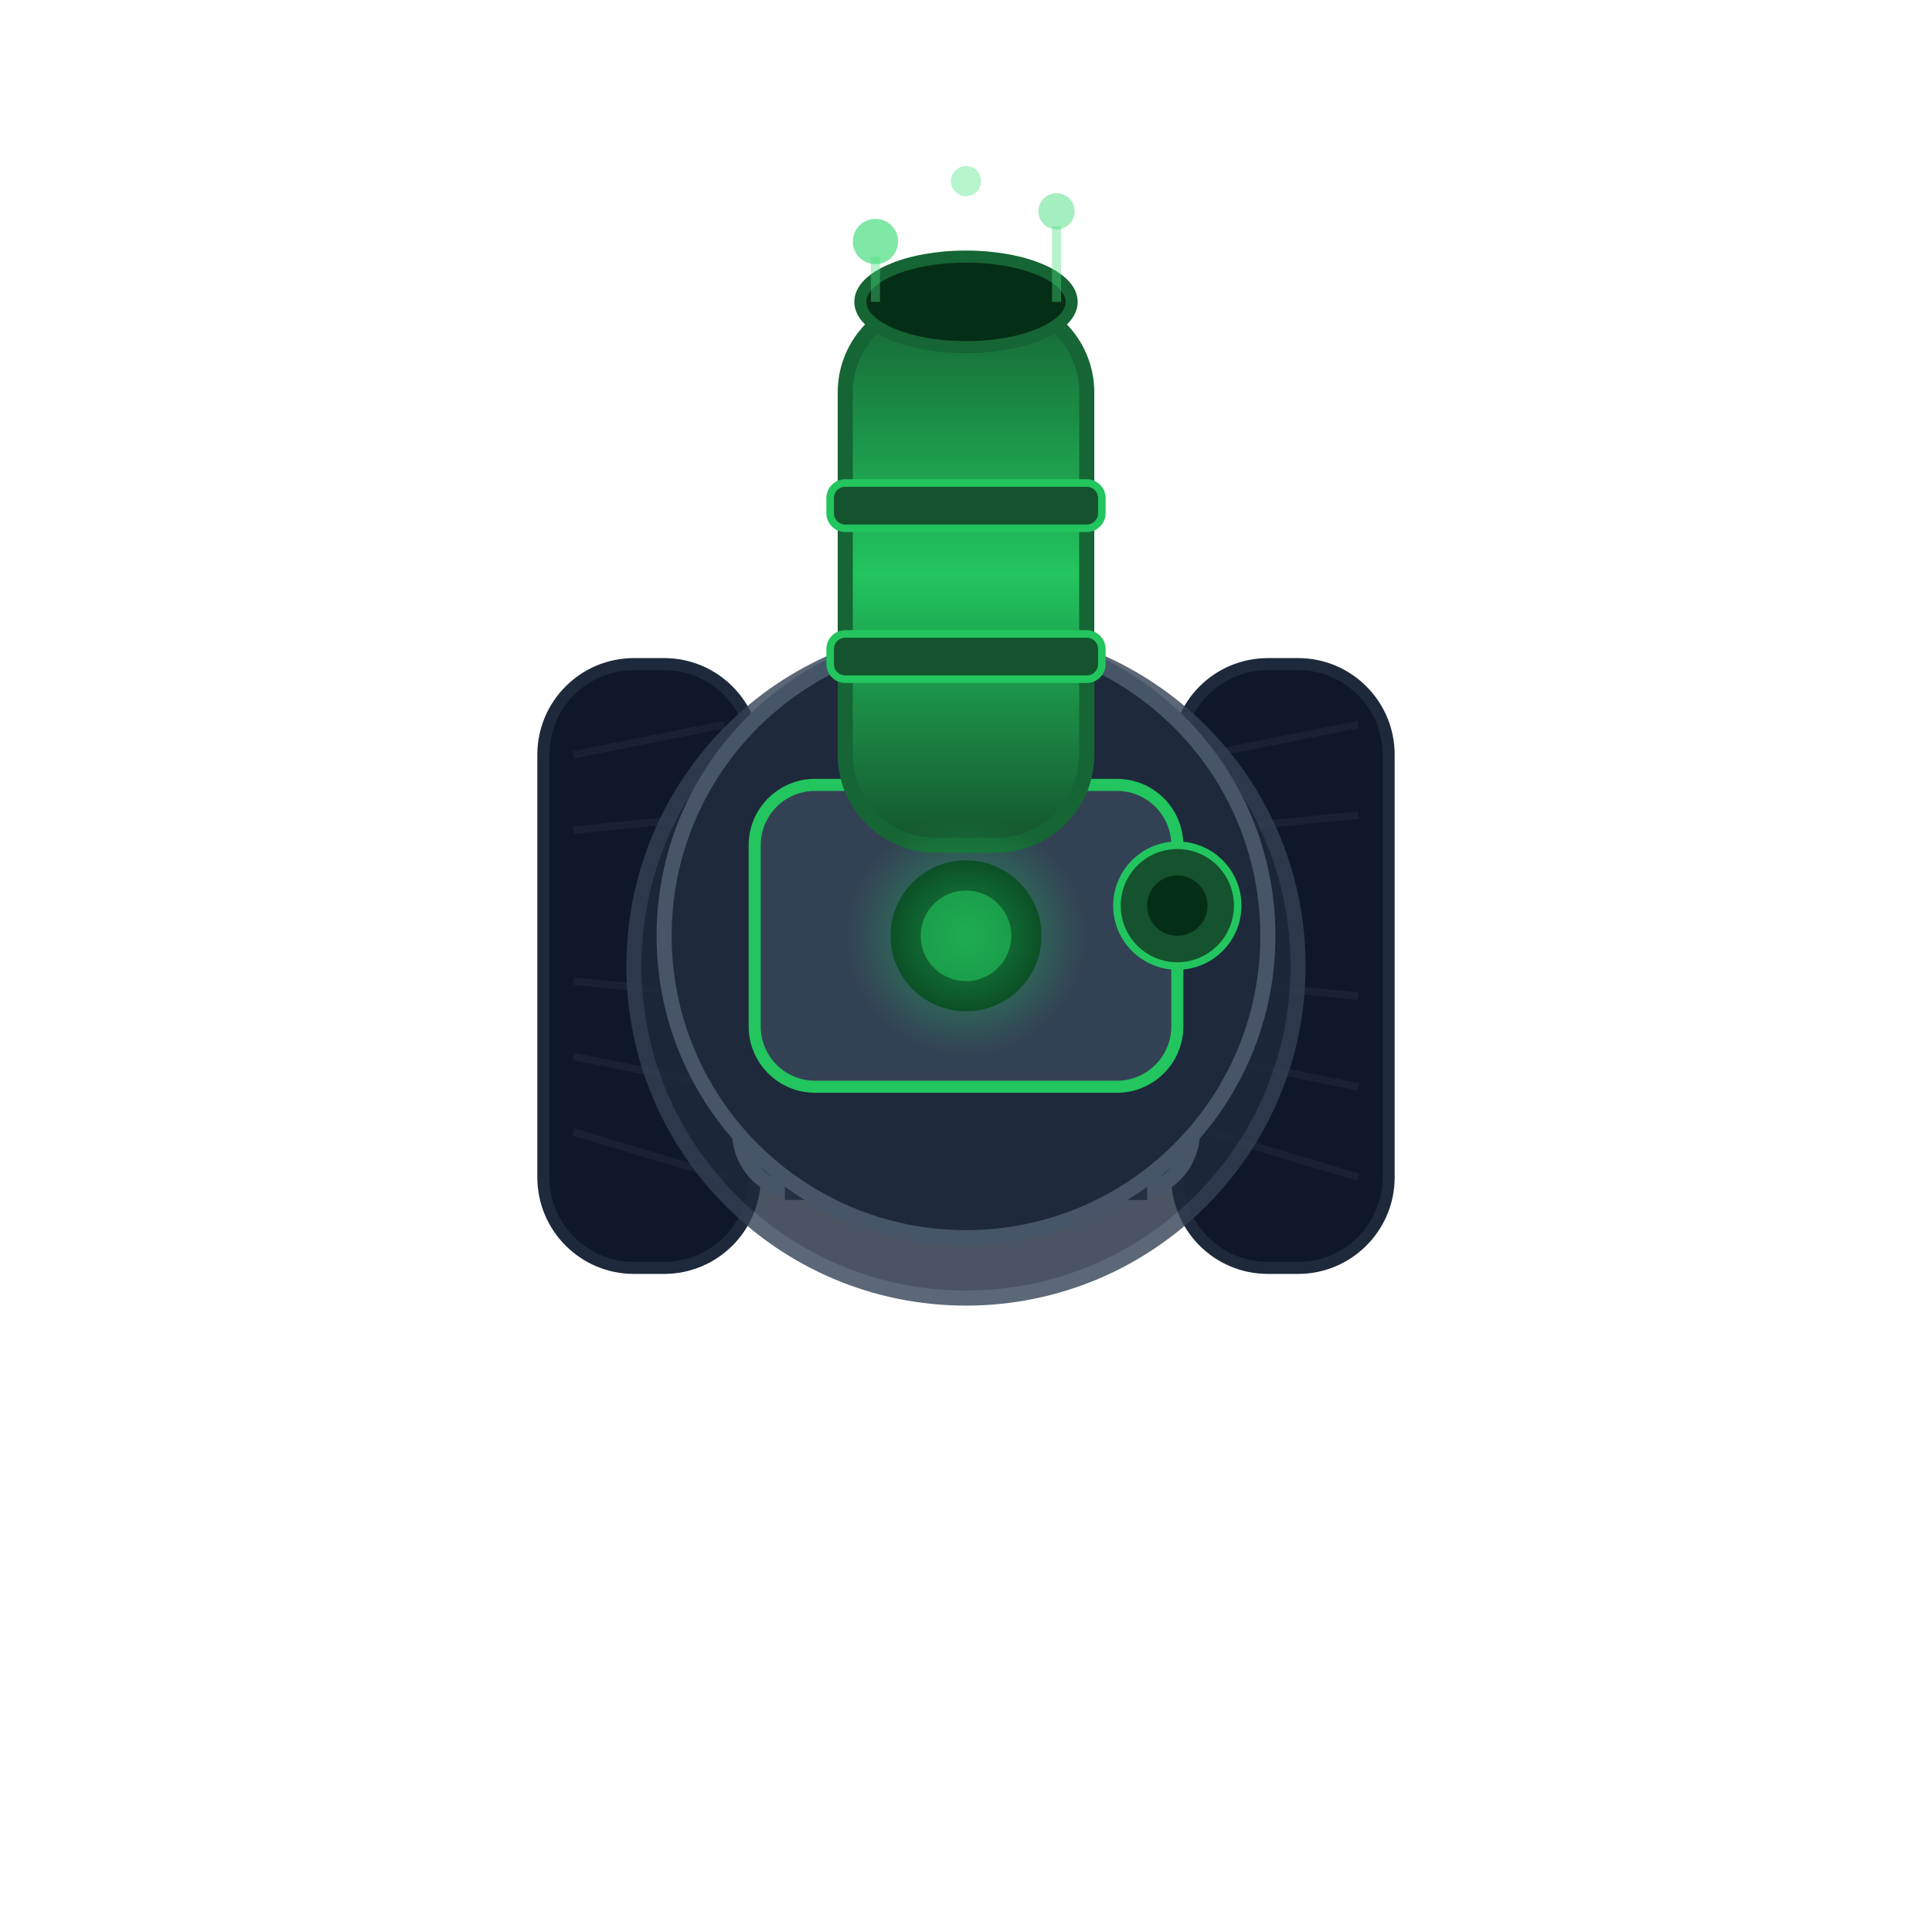
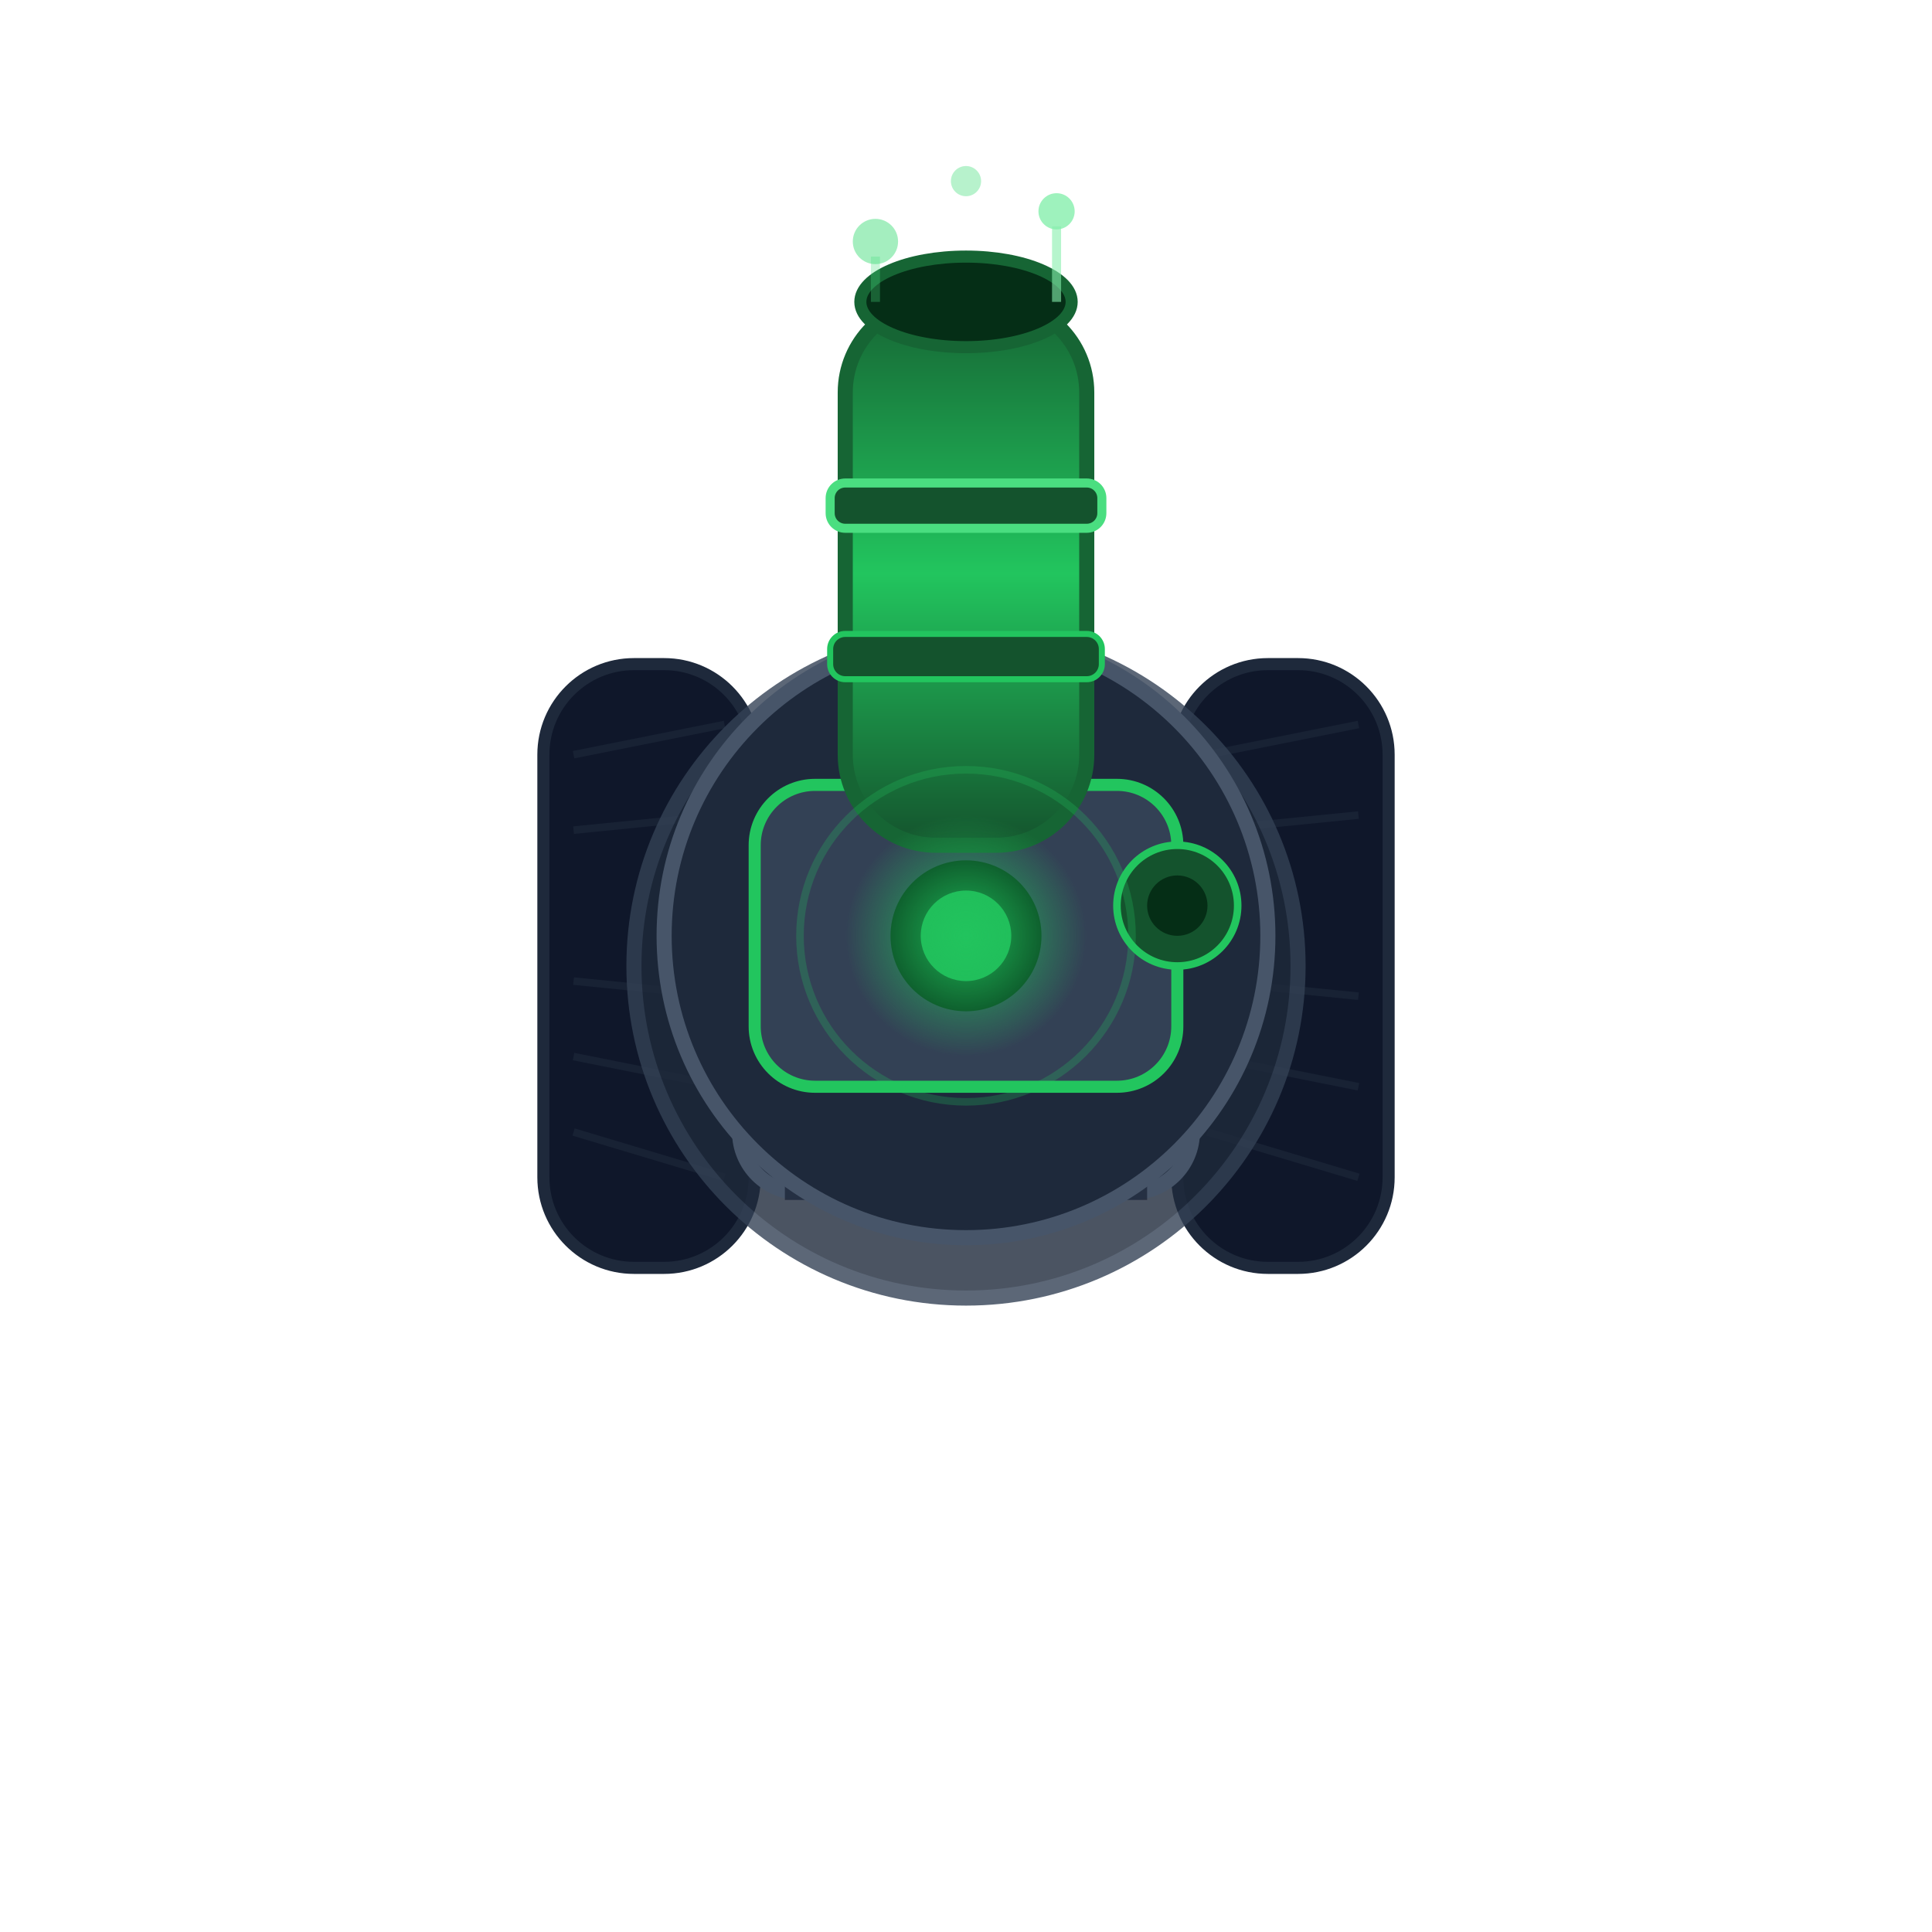
<svg xmlns="http://www.w3.org/2000/svg" viewBox="0 0 128 128">
  <defs>
    <linearGradient id="mrt-hull" x1="0" y1="0" x2="0" y2="1">
      <stop offset="0%" stop-color="#334155" />
      <stop offset="100%" stop-color="#1e293b" />
    </linearGradient>
    <linearGradient id="mrt-tube" x1="0" y1="1" x2="0" y2="0">
      <stop offset="0%" stop-color="#14532d" />
      <stop offset="50%" stop-color="#22c55e" />
      <stop offset="100%" stop-color="#166534" />
    </linearGradient>
    <radialGradient id="mrt-glow" cx="50%" cy="50%" r="50%">
-       <stop offset="0%" stop-color="#22c55e" stop-opacity="0.6" />
+       <stop offset="0%" stop-color="#22c55e" stop-opacity="0.9" />
      <stop offset="100%" stop-color="#22c55e" stop-opacity="0" />
    </radialGradient>
  </defs>
  <rect x="36" y="44" width="14" height="40" rx="6" fill="#0f172a" stroke="#1e293b" stroke-width="0.8" />
  <line x1="38" y1="50" x2="48" y2="48" stroke="#1e293b" stroke-width="0.5" opacity="0.6" />
  <line x1="38" y1="55" x2="48" y2="54" stroke="#1e293b" stroke-width="0.5" opacity="0.6" />
  <line x1="38" y1="65" x2="48" y2="66" stroke="#1e293b" stroke-width="0.5" opacity="0.6" />
  <line x1="38" y1="70" x2="48" y2="72" stroke="#1e293b" stroke-width="0.5" opacity="0.6" />
  <line x1="38" y1="75" x2="48" y2="78" stroke="#1e293b" stroke-width="0.5" opacity="0.6" />
  <rect x="78" y="44" width="14" height="40" rx="6" fill="#0f172a" stroke="#1e293b" stroke-width="0.8" />
  <line x1="80" y1="50" x2="90" y2="48" stroke="#1e293b" stroke-width="0.5" opacity="0.6" />
  <line x1="80" y1="55" x2="90" y2="54" stroke="#1e293b" stroke-width="0.5" opacity="0.6" />
  <line x1="80" y1="65" x2="90" y2="66" stroke="#1e293b" stroke-width="0.5" opacity="0.6" />
  <line x1="80" y1="70" x2="90" y2="72" stroke="#1e293b" stroke-width="0.5" opacity="0.6" />
  <line x1="80" y1="75" x2="90" y2="78" stroke="#1e293b" stroke-width="0.5" opacity="0.6" />
  <circle cx="64" cy="64" r="22" fill="#1e293b" stroke="#334155" stroke-width="1" opacity="0.8" />
  <circle cx="64" cy="64" r="18" fill="none" stroke="#475569" stroke-width="0.5" opacity="0.4" />
  <rect x="49" y="49" width="30" height="30" rx="4" fill="url(#mrt-hull)" stroke="#475569" stroke-width="1" />
  <polygon points="57,49 64,43 71,49" fill="#475569" stroke="#64748b" stroke-width="0.5" />
  <line x1="52" y1="73" x2="76" y2="73" stroke="#0f172a" stroke-width="1" opacity="0.6" />
  <line x1="52" y1="76" x2="76" y2="76" stroke="#0f172a" stroke-width="1" opacity="0.6" />
  <line x1="52" y1="79" x2="76" y2="79" stroke="#0f172a" stroke-width="1" opacity="0.6" />
  <circle cx="64" cy="62" r="20" fill="#1e293b" stroke="#475569" stroke-width="1" />
  <rect x="50" y="52" width="28" height="20" rx="4" fill="#334155" stroke="#22c55e" stroke-width="0.8" />
  <rect x="56" y="20" width="16" height="36" rx="6" fill="url(#mrt-tube)" stroke="#166534" stroke-width="1" />
  <ellipse cx="64" cy="20" rx="7" ry="3" fill="#052e16" stroke="#166534" stroke-width="0.8" />
-   <rect x="55" y="32" width="18" height="3" rx="1" fill="#14532d" stroke="#22c55e" stroke-width="0.5" />
-   <rect x="55" y="42" width="18" height="3" rx="1" fill="#14532d" stroke="#22c55e" stroke-width="0.5" />
-   <circle cx="58" cy="16" r="1.5" fill="#4ade80" opacity="0.7" />
-   <circle cx="70" cy="14" r="1.2" fill="#4ade80" opacity="0.5" />
-   <circle cx="64" cy="12" r="1" fill="#86efac" opacity="0.6" />
-   <line x1="58" y1="17" x2="58" y2="20" stroke="#4ade80" stroke-width="0.6" opacity="0.4" />
-   <line x1="70" y1="15" x2="70" y2="20" stroke="#4ade80" stroke-width="0.6" opacity="0.4" />
+   <rect x="55" y="32" width="18" height="3" rx="1" fill="#14532d" stroke="#4ade80" stroke-width="0.6" />
+   <rect x="55" y="42" width="18" height="3" rx="1" fill="#14532d" stroke="#22c55e" stroke-width="0.4" />
+   <circle cx="58" cy="16" r="1.5" fill="#4ade80" opacity="0.5" />
+   <circle cx="70" cy="14" r="1.2" fill="#86efac" opacity="0.8" />
+   <circle cx="64" cy="12" r="1" fill="#4ade80" opacity="0.4" />
+   <line x1="58" y1="17" x2="58" y2="20" stroke="#4ade80" stroke-width="0.6" opacity="0.3" />
+   <line x1="70" y1="15" x2="70" y2="20" stroke="#86efac" stroke-width="0.6" opacity="0.6" />
  <circle cx="78" cy="60" r="4" fill="#14532d" stroke="#22c55e" stroke-width="0.5" />
  <circle cx="78" cy="60" r="2" fill="#052e16" />
  <circle cx="64" cy="62" r="5" fill="#052e16" />
-   <circle cx="64" cy="62" r="3" fill="#22c55e" opacity="0.6" />
+   <circle cx="64" cy="62" r="3" fill="#22c55e" opacity="0.9" />
  <circle cx="64" cy="62" r="8" fill="url(#mrt-glow)" />
+   <circle cx="64" cy="62" r="11" fill="none" stroke="#22c55e" stroke-width="0.5" opacity="0.25" />
</svg>
